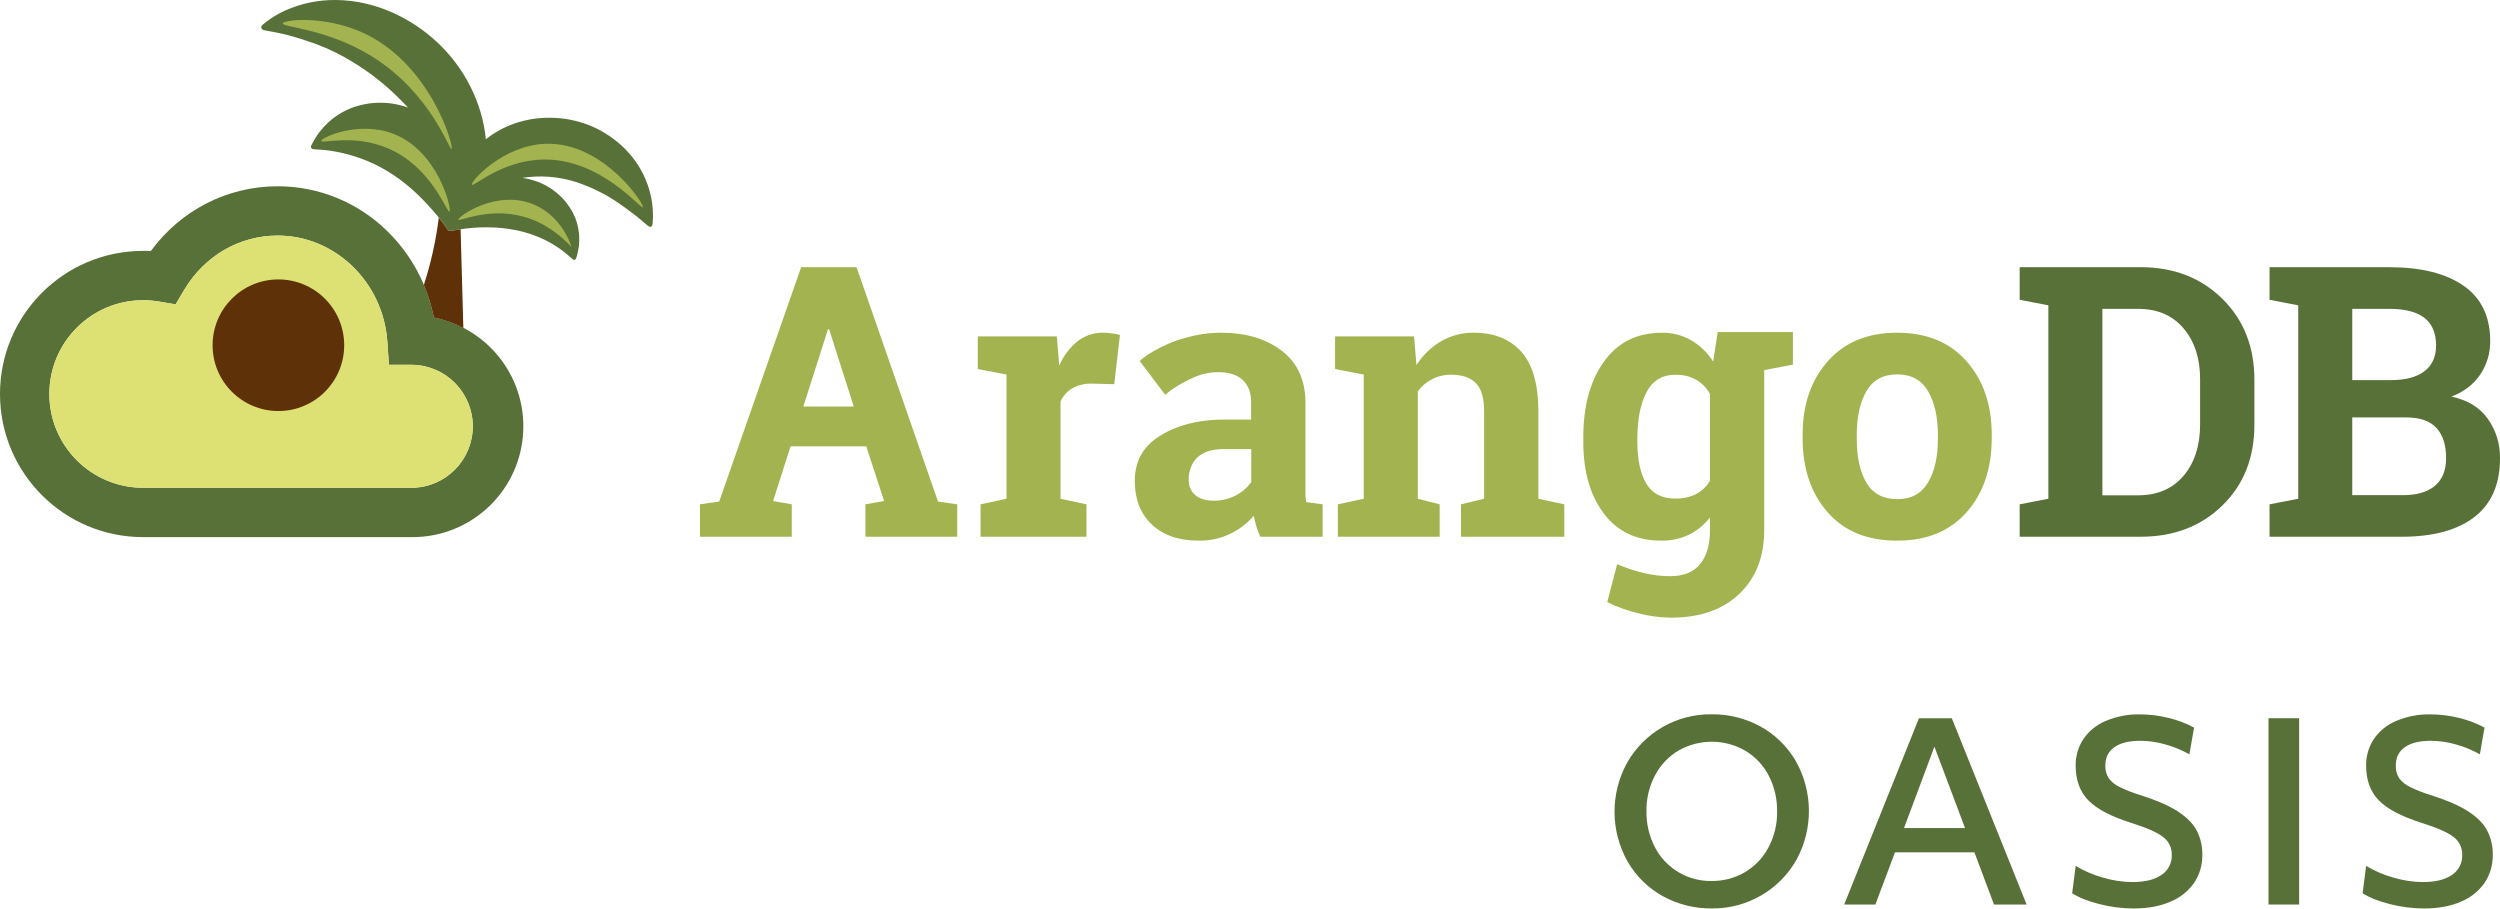
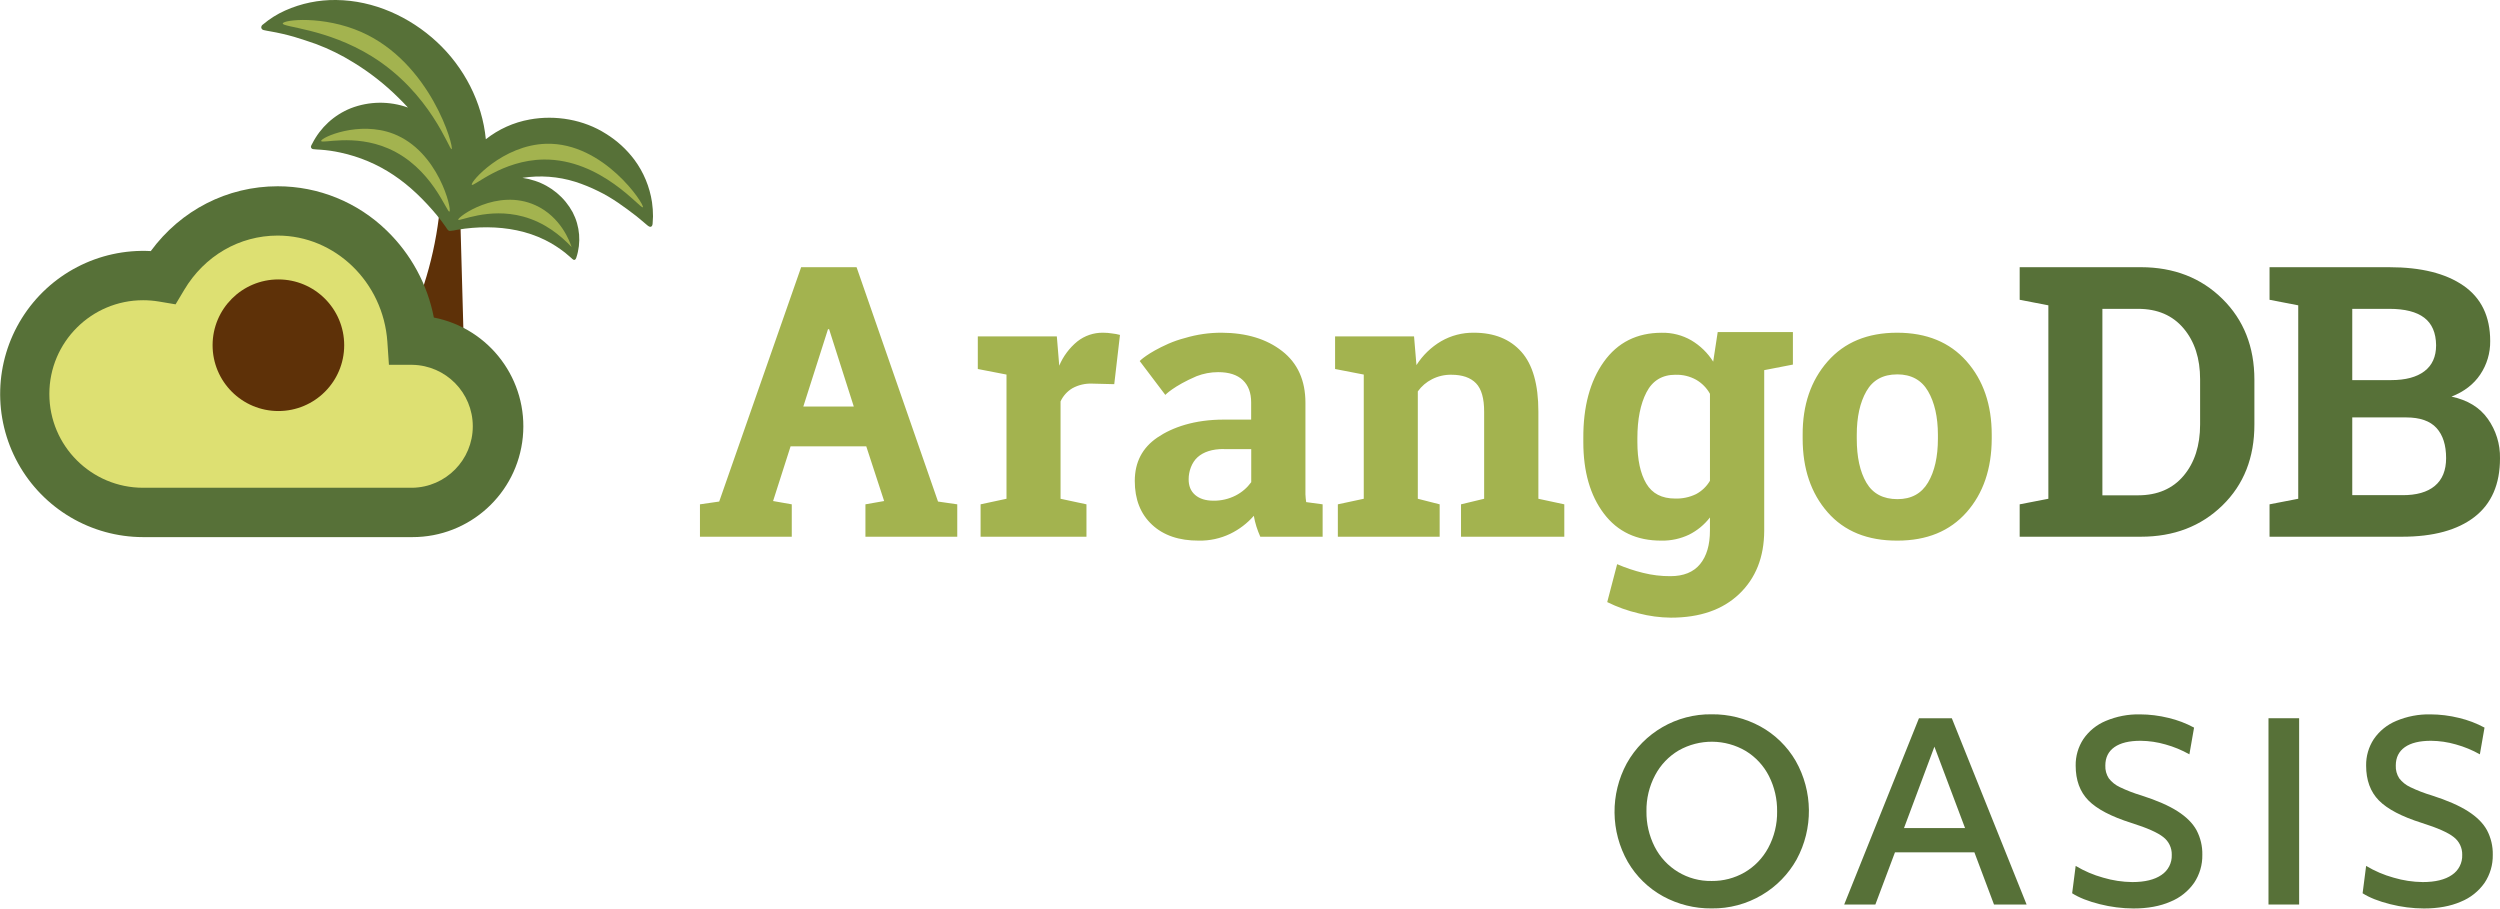
<svg xmlns="http://www.w3.org/2000/svg" viewBox="0 0 1519.7 552.22">
  <defs>
    <style>.cls-1{fill:#577138;}.cls-2{fill:#dde072;}.cls-3{fill:#a3b34f;}.cls-4{fill:#5e3108;}</style>
  </defs>
-   <g id="Ebene_2" data-name="Ebene 2">
-     <g id="Ebene_1-2" data-name="Ebene 1">
-       <path class="cls-1" d="M250.64,326.5H87a87,87,0,0,1,0-174c1.55,0,3.11,0,4.66.12,18.25-24.83,46.45-39.39,77.16-39.39a95,95,0,0,1,66.32,27,100.08,100.08,0,0,1,28.59,52.79A67.37,67.37,0,0,1,250.64,326.5ZM87,182.5a57,57,0,0,0,0,114H250.64a37.37,37.37,0,0,0,0-74.73H236.42l-.95-14c-2.48-36.21-31.75-64.57-66.65-64.57-23.29,0-44.53,12.32-56.83,33L106.73,185,96.6,183.3A58,58,0,0,0,87,182.5Z" />
-       <path class="cls-2" d="M96.6,183.3a58,58,0,0,0-9.6-.8,57,57,0,0,0,0,114H250.64a37.37,37.37,0,0,0,0-74.73H236.42l-.95-14c-2.48-36.21-31.75-64.57-66.65-64.57-23.29,0-44.53,12.32-56.83,33L106.73,185Z" />
-       <path class="cls-1" d="M1227.72,162.42v19.81l17.44,3.37V303.19l-17.44,3.38v19.69h73.7q30,0,49.52-19T1370.4,258V230.84q0-30-19.46-49.18t-49.52-19.24h-73.7Zm151.89,0v19.81l17.44,3.37V303.19l-17.44,3.38v19.69h80.57q28.47,0,44-12t15.52-35.67a40.05,40.05,0,0,0-7.42-24q-7.32-10.35-22.06-13.5,11.47-4.5,17.44-13.39a35.57,35.57,0,0,0,6.08-20.37q0-22.4-16.2-33.65t-45.13-11.25h-72.8ZM1278,187.74h21.72q17.65,0,27.68,11.93t10,30.94V258q0,19.25-10,31.16t-27.68,11.93H1278Zm151.89,0h22.5q14.19,0,21.27,5.4t7.2,16.76q0,10.36-7.09,15.76t-20.25,5.4h-23.63Zm0,66h32.74q12.6,0,18.46,6.42t5.85,18.34q0,11.15-6.87,16.88t-19.91,5.62h-30.27Z" />
-       <path class="cls-3" d="M487,162.42,437.19,304.88l-11.7,1.69v19.69H481.3V306.57l-11.36-2,10.64-33.26h46l10.87,33.26-11.37,2v19.69H581.9V306.57l-11.7-1.69L520.69,162.42Zm16.32,37.7H504l15,47H488.32Zm540.84,1.72-2.74,18a39.53,39.53,0,0,0-13.28-12.94,34.52,34.52,0,0,0-18-4.62q-22.62,0-35.22,17.67T962.47,266.4v2.36q0,26.89,12.49,43.43t35,16.44a37.32,37.32,0,0,0,16.76-3.61,36.87,36.87,0,0,0,12.72-10.46v8q0,13.05-6,20.36t-18,7.32a66.62,66.62,0,0,1-16.65-2,98.31,98.31,0,0,1-15.76-5.29L977,366a88.83,88.83,0,0,0,19.14,6.86,80.58,80.58,0,0,0,19.57,2.6q26.44,0,41.53-14.41t15.19-38.37v-21l0,.08V225l17.44-3.38V201.84Zm-373.63.41a24.64,24.64,0,0,0-15.64,5.3,38.22,38.22,0,0,0-11,14.74l-1.46-17.79H594.39v19.81l17.44,3.38v75.5l-15.75,3.38v19.69h64.36V306.57l-15.75-3.38V244a18.21,18.21,0,0,1,7.2-8,23.07,23.07,0,0,1,11.93-2.81l13.51.34,3.48-29.94a30.44,30.44,0,0,0-4.83-.9A34.32,34.32,0,0,0,670.57,202.25Zm72.14,0a76.81,76.81,0,0,0-22.31,3.21,67.6,67.6,0,0,0-10.1,3.48c-12.92,5.72-17.46,10.52-17.46,10.52l15.57,20.59s5-5.36,19-11.37a36.22,36.22,0,0,1,13.11-2.46q9.9,0,15,4.84t5.07,13.62v10.39H743.83c-17.71,0-31.13,4.65-40.28,10.88s-13.74,15-13.74,26.44q0,16.77,10.47,26.55t28.47,9.69a42.17,42.17,0,0,0,19.13-4.17,45,45,0,0,0,14.29-10.92,49.6,49.6,0,0,0,1.58,6.53,60.14,60.14,0,0,0,2.36,6.19H804V306.57l-10-1.35a43.39,43.39,0,0,1-.45-4.73V244.9q0-20.47-14.18-31.5t-36.68-11.15m153.25,0a38.82,38.82,0,0,0-19.91,5.18,44.47,44.47,0,0,0-15,14.52l-1.46-17.45h-48v19.81L829,227.69v75.5l-15.75,3.38v19.69h61.89V306.57l-13.28-3.38V237.93a23.62,23.62,0,0,1,8.67-7.43,24.91,24.91,0,0,1,11.7-2.7q10,0,15,5.17t4.95,17.34v52.88l-14.06,3.38v19.69h62.79V306.57l-15.76-3.38v-53q0-24.75-10.35-36.34T896,202.25Zm257.26,0q-26.9,0-42.21,17.45t-15.19,44.56v2.36q0,27.45,15.19,44.79t42.43,17.22q26.77,0,42-17.22t15.31-44.79v-2.36q0-27.34-15.31-44.67t-42.19-17.34m0,25.32q12.83,0,18.79,10.24t6,26.45v2.36q0,16.54-6,26.67t-18.57,10.13q-13.05,0-18.91-10t-5.85-26.78v-2.36q0-16.2,5.85-26.45t18.69-10.24m-134.71.23a24.23,24.23,0,0,1,12.49,3,22.58,22.58,0,0,1,8.44,8.55v52.88a21.48,21.48,0,0,1-8.44,8.11,27.25,27.25,0,0,1-12.72,2.7q-12.15,0-17.55-9.11t-5.41-25.21V266.4q0-17.22,5.52-27.91t17.67-10.69M743.83,273H760.6v20.11a26.69,26.69,0,0,1-9.46,8.1,28.88,28.88,0,0,1-13.5,3.15q-7.1,0-11.14-3.49t-3.94-9.68c0-4.57,1.8-10,5.4-13.24s8.89-5,15.87-5" />
-       <path class="cls-1" d="M396.34,122.91a57.89,57.89,0,0,0-10.69-25.78,62.71,62.71,0,0,0-17.32-15.82C354.86,72.7,337.67,69.76,322,72.64a60.23,60.23,0,0,0-26.67,12c-2.17-22.49-13.24-43.82-29.77-59.14S227.2.25,204.36,0a73.39,73.39,0,0,0-31,6.39,56.51,56.51,0,0,0-13.49,8.47,2.14,2.14,0,0,0-1.06,1.93,1.83,1.83,0,0,0,1.54,1.51c1.28.32,2.62.51,3.92.76a139.48,139.48,0,0,1,14.56,3.34c4.44,1.37,8.81,2.76,13.18,4.32A128.49,128.49,0,0,1,214.91,38,148.89,148.89,0,0,1,242,59.21q3.08,3,6,6.18a49.69,49.69,0,0,0-34.76.41,45.06,45.06,0,0,0-23.43,21.52A5.43,5.43,0,0,0,189,89.1a1.5,1.5,0,0,0,1.47,1.57c1.38.19,2.8.22,4.19.31A83.75,83.75,0,0,1,207,92.76a93.23,93.23,0,0,1,32.26,13.66c10,6.66,18.66,15.23,26.35,24.46,1.89,2.26,3.64,4.64,5.34,7.05.61.86,1.27,2.44,2.5,2.44a27.1,27.1,0,0,0,4.44-.68,103.87,103.87,0,0,1,18.38-1.52c12.11.09,24,2.29,34.95,7.66a69.66,69.66,0,0,1,12.55,8c1.2.95,2.34,2,3.51,3a6.77,6.77,0,0,0,1.21,1c1,.54,1.56-.36,1.83-1.18A35.52,35.52,0,0,0,348.1,129a40.35,40.35,0,0,0-22.93-19.09,43.29,43.29,0,0,0-7.6-1.8,71.09,71.09,0,0,1,32.07,2.38,98.91,98.91,0,0,1,14.13,5.75c8.29,4,15.72,9.5,23,15.09,1.12.87,2.18,1.78,3.26,2.7s2.29,1.94,3.44,2.9c.84.69,2,1.56,2.9.34a4.1,4.1,0,0,0,.38-2c.11-1.24.18-2.47.2-3.7A59.25,59.25,0,0,0,396.34,122.91Z" />
-       <path class="cls-4" d="M263.73,193.05a66.48,66.48,0,0,1,17.93,6.32l-1.67-60c-.71.1-1.42.19-2.12.32a27.1,27.1,0,0,1-4.44.68c-1.23,0-1.89-1.58-2.5-2.44-1.34-1.91-2.74-3.77-4.19-5.6a222.29,222.29,0,0,1-9.08,40.88A101.19,101.19,0,0,1,263.73,193.05Z" />
-       <circle class="cls-4" cx="169.23" cy="209.86" r="40" />
-       <path class="cls-1" d="M1070.1,441.59a60.49,60.49,0,0,0-29.65-7.38A58.21,58.21,0,0,0,988.89,464a61.77,61.77,0,0,0,.6,59.9,56,56,0,0,0,21.45,20.94,60.3,60.3,0,0,0,29.51,7.37,58.32,58.32,0,0,0,30.62-8.19,57.62,57.62,0,0,0,21.08-21.61,61.77,61.77,0,0,0-.6-59.9A56,56,0,0,0,1070.1,441.59Zm4.77,73.83a38.14,38.14,0,0,1-14.38,14.9,39.26,39.26,0,0,1-20,5.21,38.06,38.06,0,0,1-34.72-20.93,46.22,46.22,0,0,1-4.92-21.38,45.17,45.17,0,0,1,5.29-22.05,38.12,38.12,0,0,1,14.31-15,40.79,40.79,0,0,1,40.82.37,38,38,0,0,1,14.08,15.28,46.19,46.19,0,0,1,4.92,21.38A45.14,45.14,0,0,1,1074.87,515.42Z" />
-       <path class="cls-1" d="M1166.5,436.6l-45.45,113.24H1140l11.92-31.74h48.27l11.92,31.74h19.82L1186.47,436.6Zm-9.09,66.75,18.48-49.47,18.62,49.47Z" />
-       <path class="cls-1" d="M1323.69,493.14q-8-5.13-22-9.61a87.26,87.26,0,0,1-13.11-5.06,18.1,18.1,0,0,1-6.71-5.37,13.22,13.22,0,0,1-2.08-7.75q0-7.29,5.51-11.17t15.94-3.87a56.12,56.12,0,0,1,15.13,2.23,64.72,64.72,0,0,1,14.52,6l2.84-16.24a63.08,63.08,0,0,0-15.5-5.89,73.34,73.34,0,0,0-17.43-2.16,50.77,50.77,0,0,0-20.79,4,30.83,30.83,0,0,0-13.56,11,28.58,28.58,0,0,0-4.69,16.16q0,13.27,7.75,21.16t26.22,13.71q14.16,4.47,19.3,8.57a13.15,13.15,0,0,1,5.14,10.8,14,14,0,0,1-6.26,12.22q-6.25,4.32-17.73,4.32a64.46,64.46,0,0,1-17.73-2.68,67,67,0,0,1-16.69-7.15L1259.62,543q6.27,4,16.77,6.63a84.76,84.76,0,0,0,20.48,2.61q13,0,22.43-4.1a32.47,32.47,0,0,0,14.45-11.47,29.69,29.69,0,0,0,5-17.06,30.63,30.63,0,0,0-3.5-14.9Q1331.75,498.29,1323.69,493.14Z" />
-       <rect class="cls-1" x="1378.97" y="436.6" width="18.63" height="113.24" />
-       <path class="cls-1" d="M1511.8,504.69q-3.49-6.4-11.55-11.55t-22-9.61a87.26,87.26,0,0,1-13.11-5.06,18.1,18.1,0,0,1-6.71-5.37,13.22,13.22,0,0,1-2.08-7.75q0-7.29,5.51-11.17t15.94-3.87a56.12,56.12,0,0,1,15.13,2.23,65,65,0,0,1,14.53,6l2.83-16.24a63.08,63.08,0,0,0-15.5-5.89,73.34,73.34,0,0,0-17.43-2.16,50.77,50.77,0,0,0-20.79,4,30.83,30.83,0,0,0-13.56,11,28.58,28.58,0,0,0-4.69,16.16q0,13.27,7.75,21.16t26.22,13.71q14.16,4.47,19.3,8.57a13.15,13.15,0,0,1,5.14,10.8,14,14,0,0,1-6.26,12.22q-6.26,4.32-17.73,4.32a64.52,64.52,0,0,1-17.73-2.68,67,67,0,0,1-16.69-7.15L1436.18,543q6.27,4,16.77,6.63a84.76,84.76,0,0,0,20.48,2.61q13,0,22.43-4.1a32.42,32.42,0,0,0,14.45-11.47,29.69,29.69,0,0,0,5-17.06A30.63,30.63,0,0,0,1511.8,504.69Z" />
-       <path class="cls-3" d="M239.19,81.35c-21.13-8.17-44.17,2.3-43.94,4.33.21,1.86,19.78-4.43,40.63,4.51,26.66,11.42,35.79,39.33,37.32,38.42C274.9,127.62,266.56,91.93,239.19,81.35Z" />
-       <path class="cls-3" d="M219.57,19.43c-23-10.11-47.3-7.48-47.68-5.17s26.62,3,54,19.91c36,22.28,47.27,57.29,48.64,56.49C276.17,89.7,262,38.09,219.57,19.43Z" />
-       <path class="cls-3" d="M332,87.4c-26.42.74-46.21,23.2-45.19,24.9.93,1.54,18.41-15,43.66-15.32,35-.47,59.11,30.46,60.33,29S367.09,86.42,332,87.4Z" />
-       <path class="cls-3" d="M325.46,124.75c-23.23-10.54-47.37,7.19-46.91,8.8.39,1.35,18.19-7.67,39.45-1.91,13.12,3.56,22.81,11.46,29.49,18.57C346.48,147.17,341.05,131.81,325.46,124.75Z" />
-     </g>
-   </g>
+   <path class="cls-4" d="M257.66 204.02h24v-4.65l-1.67-60v-10.45h-13.25v3.41a222.29 222.29 0 01-9.08 40.88z" />
+   <path class="cls-1" d="M250.64 326.5H87a87 87 0 114.66-173.88c18.25-24.83 46.45-39.39 77.16-39.39a95 95 0 0166.32 27 100.08 100.08 0 0128.59 52.79 67.37 67.37 0 01-13.09 133.48z" />
+   <path class="cls-2" d="M96.6,183.3a58,58,0,0,0-9.6-.8,57,57,0,0,0,0,114H250.64a37.37,37.37,0,0,0,0-74.73H236.42l-.95-14c-2.48-36.21-31.75-64.57-66.65-64.57-23.29,0-44.53,12.32-56.83,33L106.73,185Z" />
+   <path class="cls-1" d="M1227.72,162.42v19.81l17.44,3.37V303.19l-17.44,3.38v19.69h73.7q30,0,49.52-19T1370.4,258V230.84q0-30-19.46-49.18t-49.52-19.24h-73.7Zm151.89,0v19.81l17.44,3.37V303.19l-17.44,3.38v19.69h80.57q28.47,0,44-12t15.52-35.67a40.05,40.05,0,0,0-7.42-24q-7.32-10.35-22.06-13.5,11.47-4.5,17.44-13.39a35.57,35.57,0,0,0,6.08-20.37q0-22.4-16.2-33.65t-45.13-11.25h-72.8ZM1278,187.74h21.72q17.65,0,27.68,11.93t10,30.94V258q0,19.25-10,31.16t-27.68,11.93H1278Zm151.89,0h22.5q14.19,0,21.27,5.4t7.2,16.76q0,10.36-7.09,15.76t-20.25,5.4h-23.63Zm0,66h32.74q12.6,0,18.46,6.42t5.85,18.34q0,11.15-6.87,16.88t-19.91,5.62h-30.27Z" />
+   <path class="cls-3" d="M487,162.42,437.19,304.88l-11.7,1.69v19.69H481.3V306.57l-11.36-2,10.64-33.26h46l10.87,33.26-11.37,2v19.69H581.9V306.57l-11.7-1.69L520.69,162.42Zm16.32,37.7H504l15,47H488.32Zm540.84,1.72-2.74,18a39.53,39.53,0,0,0-13.28-12.94,34.52,34.52,0,0,0-18-4.62q-22.62,0-35.22,17.67T962.47,266.4v2.36q0,26.89,12.49,43.43t35,16.44a37.32,37.32,0,0,0,16.76-3.61,36.87,36.87,0,0,0,12.72-10.46v8q0,13.05-6,20.36t-18,7.32a66.62,66.62,0,0,1-16.65-2,98.31,98.31,0,0,1-15.76-5.29L977,366a88.83,88.83,0,0,0,19.14,6.86,80.58,80.58,0,0,0,19.57,2.6q26.44,0,41.53-14.41t15.19-38.37v-21l0,.08V225l17.44-3.38V201.84Zm-373.63.41a24.64,24.64,0,0,0-15.64,5.3,38.22,38.22,0,0,0-11,14.74l-1.46-17.79H594.39v19.81l17.44,3.38v75.5l-15.75,3.38v19.69h64.36V306.57l-15.75-3.38V244a18.21,18.21,0,0,1,7.2-8,23.07,23.07,0,0,1,11.93-2.81l13.51.34,3.48-29.94a30.44,30.44,0,0,0-4.83-.9A34.32,34.32,0,0,0,670.57,202.25Zm72.14,0a76.81,76.81,0,0,0-22.31,3.21,67.6,67.6,0,0,0-10.1,3.48c-12.92,5.72-17.46,10.52-17.46,10.52l15.57,20.59s5-5.36,19-11.37a36.22,36.22,0,0,1,13.11-2.46q9.9,0,15,4.84t5.07,13.62v10.39H743.83c-17.71,0-31.13,4.65-40.28,10.88s-13.74,15-13.74,26.44q0,16.77,10.47,26.55t28.47,9.69a42.17,42.17,0,0,0,19.13-4.17,45,45,0,0,0,14.29-10.92,49.6,49.6,0,0,0,1.58,6.53,60.14,60.14,0,0,0,2.36,6.19H804V306.57l-10-1.35a43.39,43.39,0,0,1-.45-4.73V244.9q0-20.47-14.18-31.5t-36.68-11.15m153.25,0a38.82,38.82,0,0,0-19.91,5.18,44.47,44.47,0,0,0-15,14.52l-1.46-17.45h-48v19.81L829,227.69v75.5l-15.75,3.38v19.69h61.89V306.57l-13.28-3.38V237.93a23.62,23.62,0,0,1,8.67-7.43,24.91,24.91,0,0,1,11.7-2.7q10,0,15,5.17t4.95,17.34v52.88l-14.06,3.38v19.69h62.79V306.57l-15.76-3.38v-53q0-24.75-10.35-36.34T896,202.25Zm257.26,0q-26.9,0-42.21,17.45t-15.19,44.56v2.36q0,27.45,15.19,44.79t42.43,17.22q26.77,0,42-17.22t15.31-44.79v-2.36q0-27.34-15.31-44.67t-42.19-17.34m0,25.32q12.83,0,18.79,10.24t6,26.45v2.36q0,16.54-6,26.67t-18.57,10.13q-13.05,0-18.91-10t-5.85-26.78v-2.36q0-16.2,5.85-26.45t18.69-10.24m-134.71.23a24.23,24.23,0,0,1,12.49,3,22.58,22.58,0,0,1,8.44,8.55v52.88a21.48,21.48,0,0,1-8.44,8.11,27.25,27.25,0,0,1-12.72,2.7q-12.15,0-17.55-9.11t-5.41-25.21V266.4q0-17.22,5.52-27.91t17.67-10.69M743.83,273H760.6v20.11a26.69,26.69,0,0,1-9.46,8.1,28.88,28.88,0,0,1-13.5,3.15q-7.1,0-11.14-3.49t-3.94-9.68c0-4.57,1.8-10,5.4-13.24s8.89-5,15.87-5" />
+   <path class="cls-1" d="M396.34,122.91a57.89,57.89,0,0,0-10.69-25.78,62.71,62.71,0,0,0-17.32-15.82C354.86,72.7,337.67,69.76,322,72.64a60.23,60.23,0,0,0-26.67,12c-2.17-22.49-13.24-43.82-29.77-59.14S227.2.25,204.36,0a73.39,73.39,0,0,0-31,6.39,56.51,56.51,0,0,0-13.49,8.47,2.14,2.14,0,0,0-1.06,1.93,1.83,1.83,0,0,0,1.54,1.51c1.28.32,2.62.51,3.92.76a139.48,139.48,0,0,1,14.56,3.34c4.44,1.37,8.81,2.76,13.18,4.32A128.49,128.49,0,0,1,214.91,38,148.89,148.89,0,0,1,242,59.21q3.08,3,6,6.18a49.69,49.69,0,0,0-34.76.41,45.06,45.06,0,0,0-23.43,21.52A5.43,5.43,0,0,0,189,89.1a1.5,1.5,0,0,0,1.47,1.57c1.38.19,2.8.22,4.19.31A83.75,83.75,0,0,1,207,92.76a93.23,93.23,0,0,1,32.26,13.66c10,6.66,18.66,15.23,26.35,24.46,1.89,2.26,3.64,4.64,5.34,7.05.61.86,1.27,2.44,2.5,2.44a27.1,27.1,0,0,0,4.44-.68,103.87,103.87,0,0,1,18.38-1.52c12.11.09,24,2.29,34.95,7.66a69.66,69.66,0,0,1,12.55,8c1.2.95,2.34,2,3.51,3a6.77,6.77,0,0,0,1.21,1c1,.54,1.56-.36,1.83-1.18A35.52,35.52,0,0,0,348.1,129a40.35,40.35,0,0,0-22.93-19.09,43.29,43.29,0,0,0-7.6-1.8,71.09,71.09,0,0,1,32.07,2.38,98.91,98.91,0,0,1,14.13,5.75c8.29,4,15.72,9.5,23,15.09,1.12.87,2.18,1.78,3.26,2.7s2.29,1.94,3.44,2.9c.84.69,2,1.56,2.9.34a4.1,4.1,0,0,0,.38-2c.11-1.24.18-2.47.2-3.7A59.25,59.25,0,0,0,396.34,122.91Z" />
+   <circle class="cls-4" cx="169.23" cy="209.86" r="40" />
+   <path class="cls-1" d="M1070.1,441.59a60.49,60.49,0,0,0-29.65-7.38A58.21,58.21,0,0,0,988.89,464a61.77,61.77,0,0,0,.6,59.9,56,56,0,0,0,21.45,20.94,60.3,60.3,0,0,0,29.51,7.37,58.32,58.32,0,0,0,30.62-8.19,57.62,57.62,0,0,0,21.08-21.61,61.77,61.77,0,0,0-.6-59.9A56,56,0,0,0,1070.1,441.59Zm4.77,73.83a38.14,38.14,0,0,1-14.38,14.9,39.26,39.26,0,0,1-20,5.21,38.06,38.06,0,0,1-34.72-20.93,46.22,46.22,0,0,1-4.92-21.38,45.17,45.17,0,0,1,5.29-22.05,38.12,38.12,0,0,1,14.31-15,40.79,40.79,0,0,1,40.82.37,38,38,0,0,1,14.08,15.28,46.19,46.19,0,0,1,4.92,21.38A45.14,45.14,0,0,1,1074.87,515.42Z" />
+   <path class="cls-1" d="M1166.5,436.6l-45.45,113.24H1140l11.92-31.74h48.27l11.92,31.74h19.82L1186.47,436.6Zm-9.09,66.75,18.48-49.47,18.62,49.47Z" />
+   <path class="cls-1" d="M1323.69,493.14q-8-5.13-22-9.61a87.26,87.26,0,0,1-13.11-5.06,18.1,18.1,0,0,1-6.71-5.37,13.22,13.22,0,0,1-2.08-7.75q0-7.29,5.51-11.17t15.94-3.87a56.12,56.12,0,0,1,15.13,2.23,64.72,64.72,0,0,1,14.52,6l2.84-16.24a63.08,63.08,0,0,0-15.5-5.89,73.34,73.34,0,0,0-17.43-2.16,50.77,50.77,0,0,0-20.79,4,30.83,30.83,0,0,0-13.56,11,28.58,28.58,0,0,0-4.69,16.16q0,13.27,7.75,21.16t26.22,13.71q14.16,4.47,19.3,8.57a13.15,13.15,0,0,1,5.14,10.8,14,14,0,0,1-6.26,12.22q-6.25,4.32-17.73,4.32a64.46,64.46,0,0,1-17.73-2.68,67,67,0,0,1-16.69-7.15L1259.62,543q6.27,4,16.77,6.63a84.76,84.76,0,0,0,20.48,2.61q13,0,22.43-4.1a32.47,32.47,0,0,0,14.45-11.47,29.69,29.69,0,0,0,5-17.06,30.63,30.63,0,0,0-3.5-14.9Q1331.75,498.29,1323.69,493.14Z" />
+   <rect class="cls-1" x="1378.97" y="436.6" width="18.63" height="113.24" />
+   <path class="cls-1" d="M1511.8,504.69q-3.49-6.4-11.55-11.55t-22-9.61a87.26,87.26,0,0,1-13.11-5.06,18.1,18.1,0,0,1-6.71-5.37,13.22,13.22,0,0,1-2.08-7.75q0-7.29,5.51-11.17t15.94-3.87a56.12,56.12,0,0,1,15.13,2.23,65,65,0,0,1,14.53,6l2.83-16.24a63.08,63.08,0,0,0-15.5-5.89,73.34,73.34,0,0,0-17.43-2.16,50.77,50.77,0,0,0-20.79,4,30.83,30.83,0,0,0-13.56,11,28.58,28.58,0,0,0-4.69,16.16q0,13.27,7.75,21.16t26.22,13.71q14.16,4.47,19.3,8.57a13.15,13.15,0,0,1,5.14,10.8,14,14,0,0,1-6.26,12.22q-6.26,4.32-17.73,4.32a64.52,64.52,0,0,1-17.73-2.68,67,67,0,0,1-16.69-7.15L1436.18,543q6.27,4,16.77,6.63a84.76,84.76,0,0,0,20.48,2.61q13,0,22.43-4.1a32.42,32.42,0,0,0,14.45-11.47,29.69,29.69,0,0,0,5-17.06A30.63,30.63,0,0,0,1511.8,504.69Z" />
+   <path class="cls-3" d="M239.19,81.35c-21.13-8.17-44.17,2.3-43.94,4.33.21,1.86,19.78-4.43,40.63,4.51,26.66,11.42,35.79,39.33,37.32,38.42C274.9,127.62,266.56,91.93,239.19,81.35Z" />
+   <path class="cls-3" d="M219.57,19.43c-23-10.11-47.3-7.48-47.68-5.17s26.62,3,54,19.91c36,22.28,47.27,57.29,48.64,56.49C276.17,89.7,262,38.09,219.57,19.43Z" />
+   <path class="cls-3" d="M332,87.4c-26.42.74-46.21,23.2-45.19,24.9.93,1.54,18.41-15,43.66-15.32,35-.47,59.11,30.46,60.33,29S367.09,86.42,332,87.4Z" />
+   <path class="cls-3" d="M325.46,124.75c-23.23-10.54-47.37,7.19-46.91,8.8.39,1.35,18.19-7.67,39.45-1.91,13.12,3.56,22.81,11.46,29.49,18.57C346.48,147.17,341.05,131.81,325.46,124.75Z" />
</svg>
